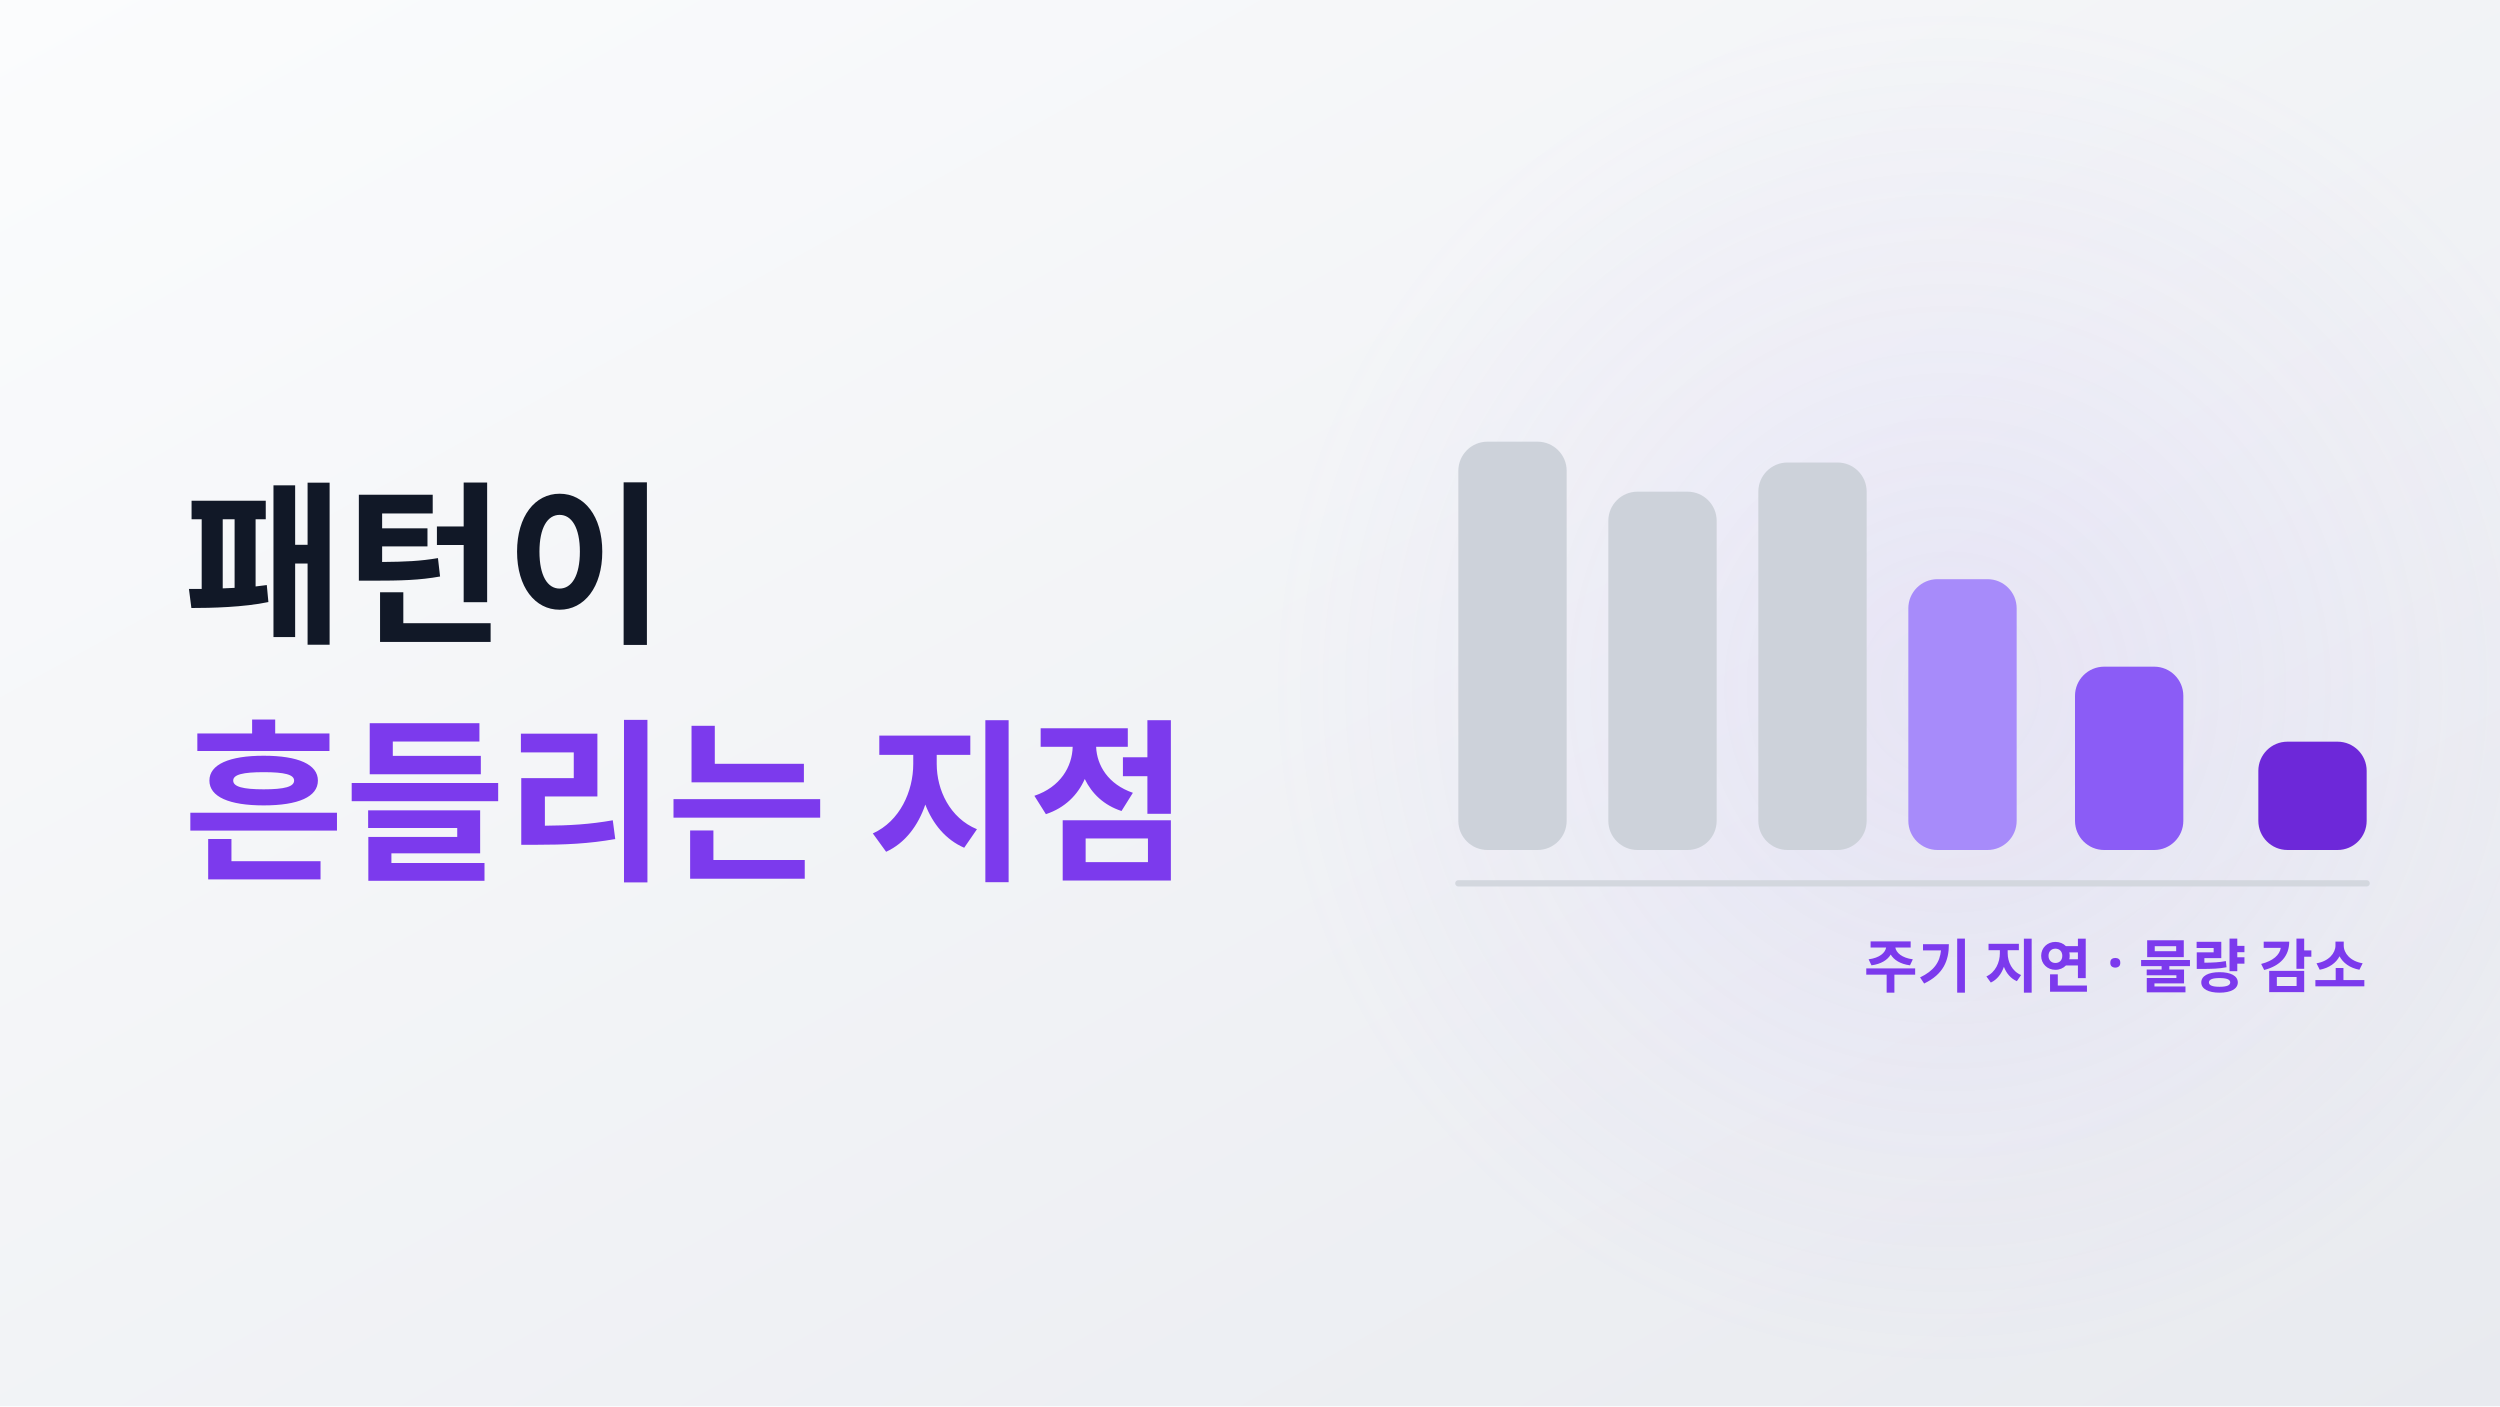
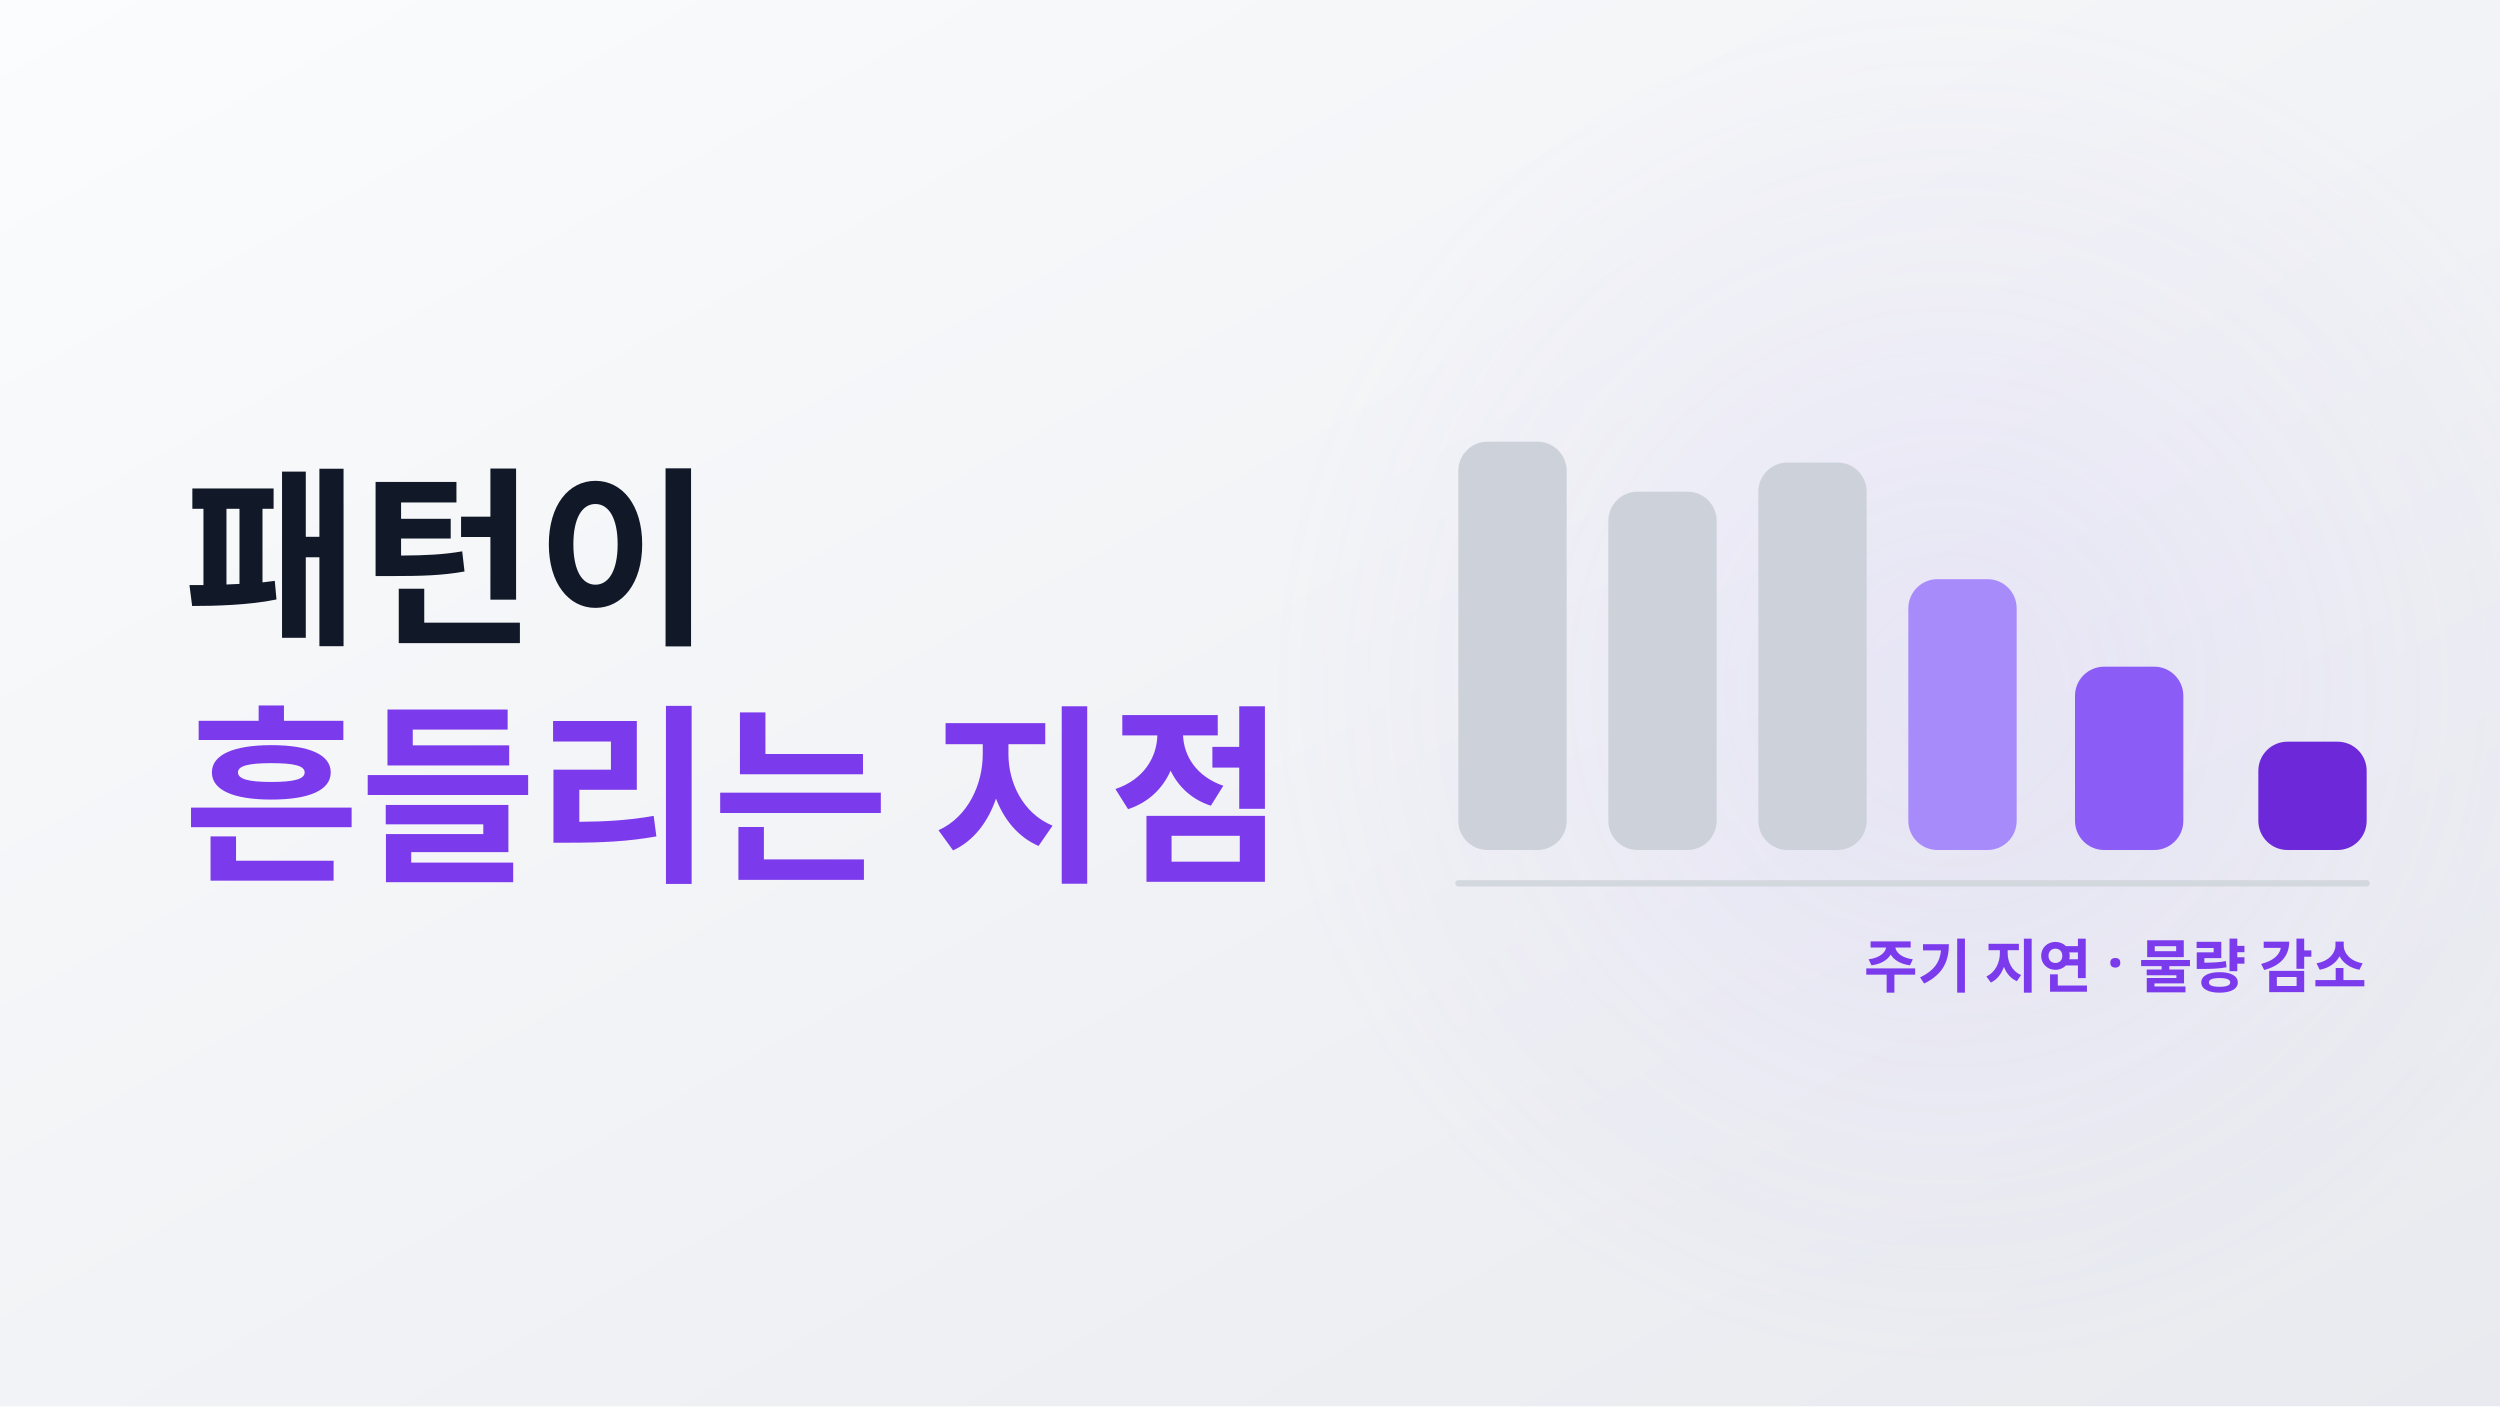
<svg xmlns="http://www.w3.org/2000/svg" viewBox="0 0 1200 675" role="img" aria-label="B2B 거래처의 반복 발주 패턴이 무너지는 지점을 신호로 잡는다">
  <defs>
    <linearGradient id="bg" x1="0" y1="0" x2="1" y2="1">
      <stop offset="0" stop-color="#fbfcfd" />
      <stop offset="1" stop-color="#e8eaef" />
    </linearGradient>
    <linearGradient id="badge" x1="0" y1="0" x2="1" y2="1">
      <stop offset="0" stop-color="#8b5cf6" />
      <stop offset="1" stop-color="#a78bfa" />
    </linearGradient>
    <radialGradient id="glow" cx="50%" cy="50%" r="50%">
      <stop offset="0" stop-color="#a78bfa" stop-opacity="0.12" />
      <stop offset="1" stop-color="#a78bfa" stop-opacity="0" />
    </radialGradient>
  </defs>
  <rect width="1200" height="675" fill="url(#bg)" />
  <circle cx="936" cy="330" r="330" fill="url(#glow)" />
-   <text x="88" y="302" font-family="Pretendard,'Pretendard Variable','Malgun Gothic','Apple SD Gothic Neo','Noto Sans KR',sans-serif" font-size="84" font-weight="800" fill="#111827">패턴이</text>
-   <text x="88" y="416" font-family="Pretendard,'Pretendard Variable','Malgun Gothic','Apple SD Gothic Neo','Noto Sans KR',sans-serif" font-size="84" font-weight="800" fill="#7c3aed">흔들리는 지점</text>
+   <text x="88" y="302" font-family="Pretendard,'Pretendard Variable','Malgun Gothic','Apple SD Gothic Neo','Noto Sans KR',sans-serif" font-size="92" font-weight="800" fill="#111827">패턴이</text>
+   <text x="88" y="416" font-family="Pretendard,'Pretendard Variable','Malgun Gothic','Apple SD Gothic Neo','Noto Sans KR',sans-serif" font-size="92" font-weight="800" fill="#7c3aed">흔들리는 지점</text>
  <g>
    <rect x="700" y="212" width="52" height="196" rx="14" fill="#cdd2da" />
    <rect x="772" y="236" width="52" height="172" rx="14" fill="#cdd2da" />
    <rect x="844" y="222" width="52" height="186" rx="14" fill="#cdd2da" />
    <rect x="916" y="278" width="52" height="130" rx="14" fill="#a78bfa" />
    <rect x="996" y="320" width="52" height="88" rx="14" fill="#8b5cf6" />
    <rect x="1084" y="356" width="52" height="52" rx="14" fill="#6d28d9" />
    <line x1="700" y1="424" x2="1136" y2="424" stroke="#d3d7de" stroke-width="3" stroke-linecap="round" />
  </g>
  <text x="1136" y="474" text-anchor="end" font-family="Pretendard,'Pretendard Variable','Malgun Gothic','Apple SD Gothic Neo','Noto Sans KR',sans-serif" font-size="28" font-weight="700" fill="#7c3aed">주기 지연 · 물량 감소</text>
</svg>
